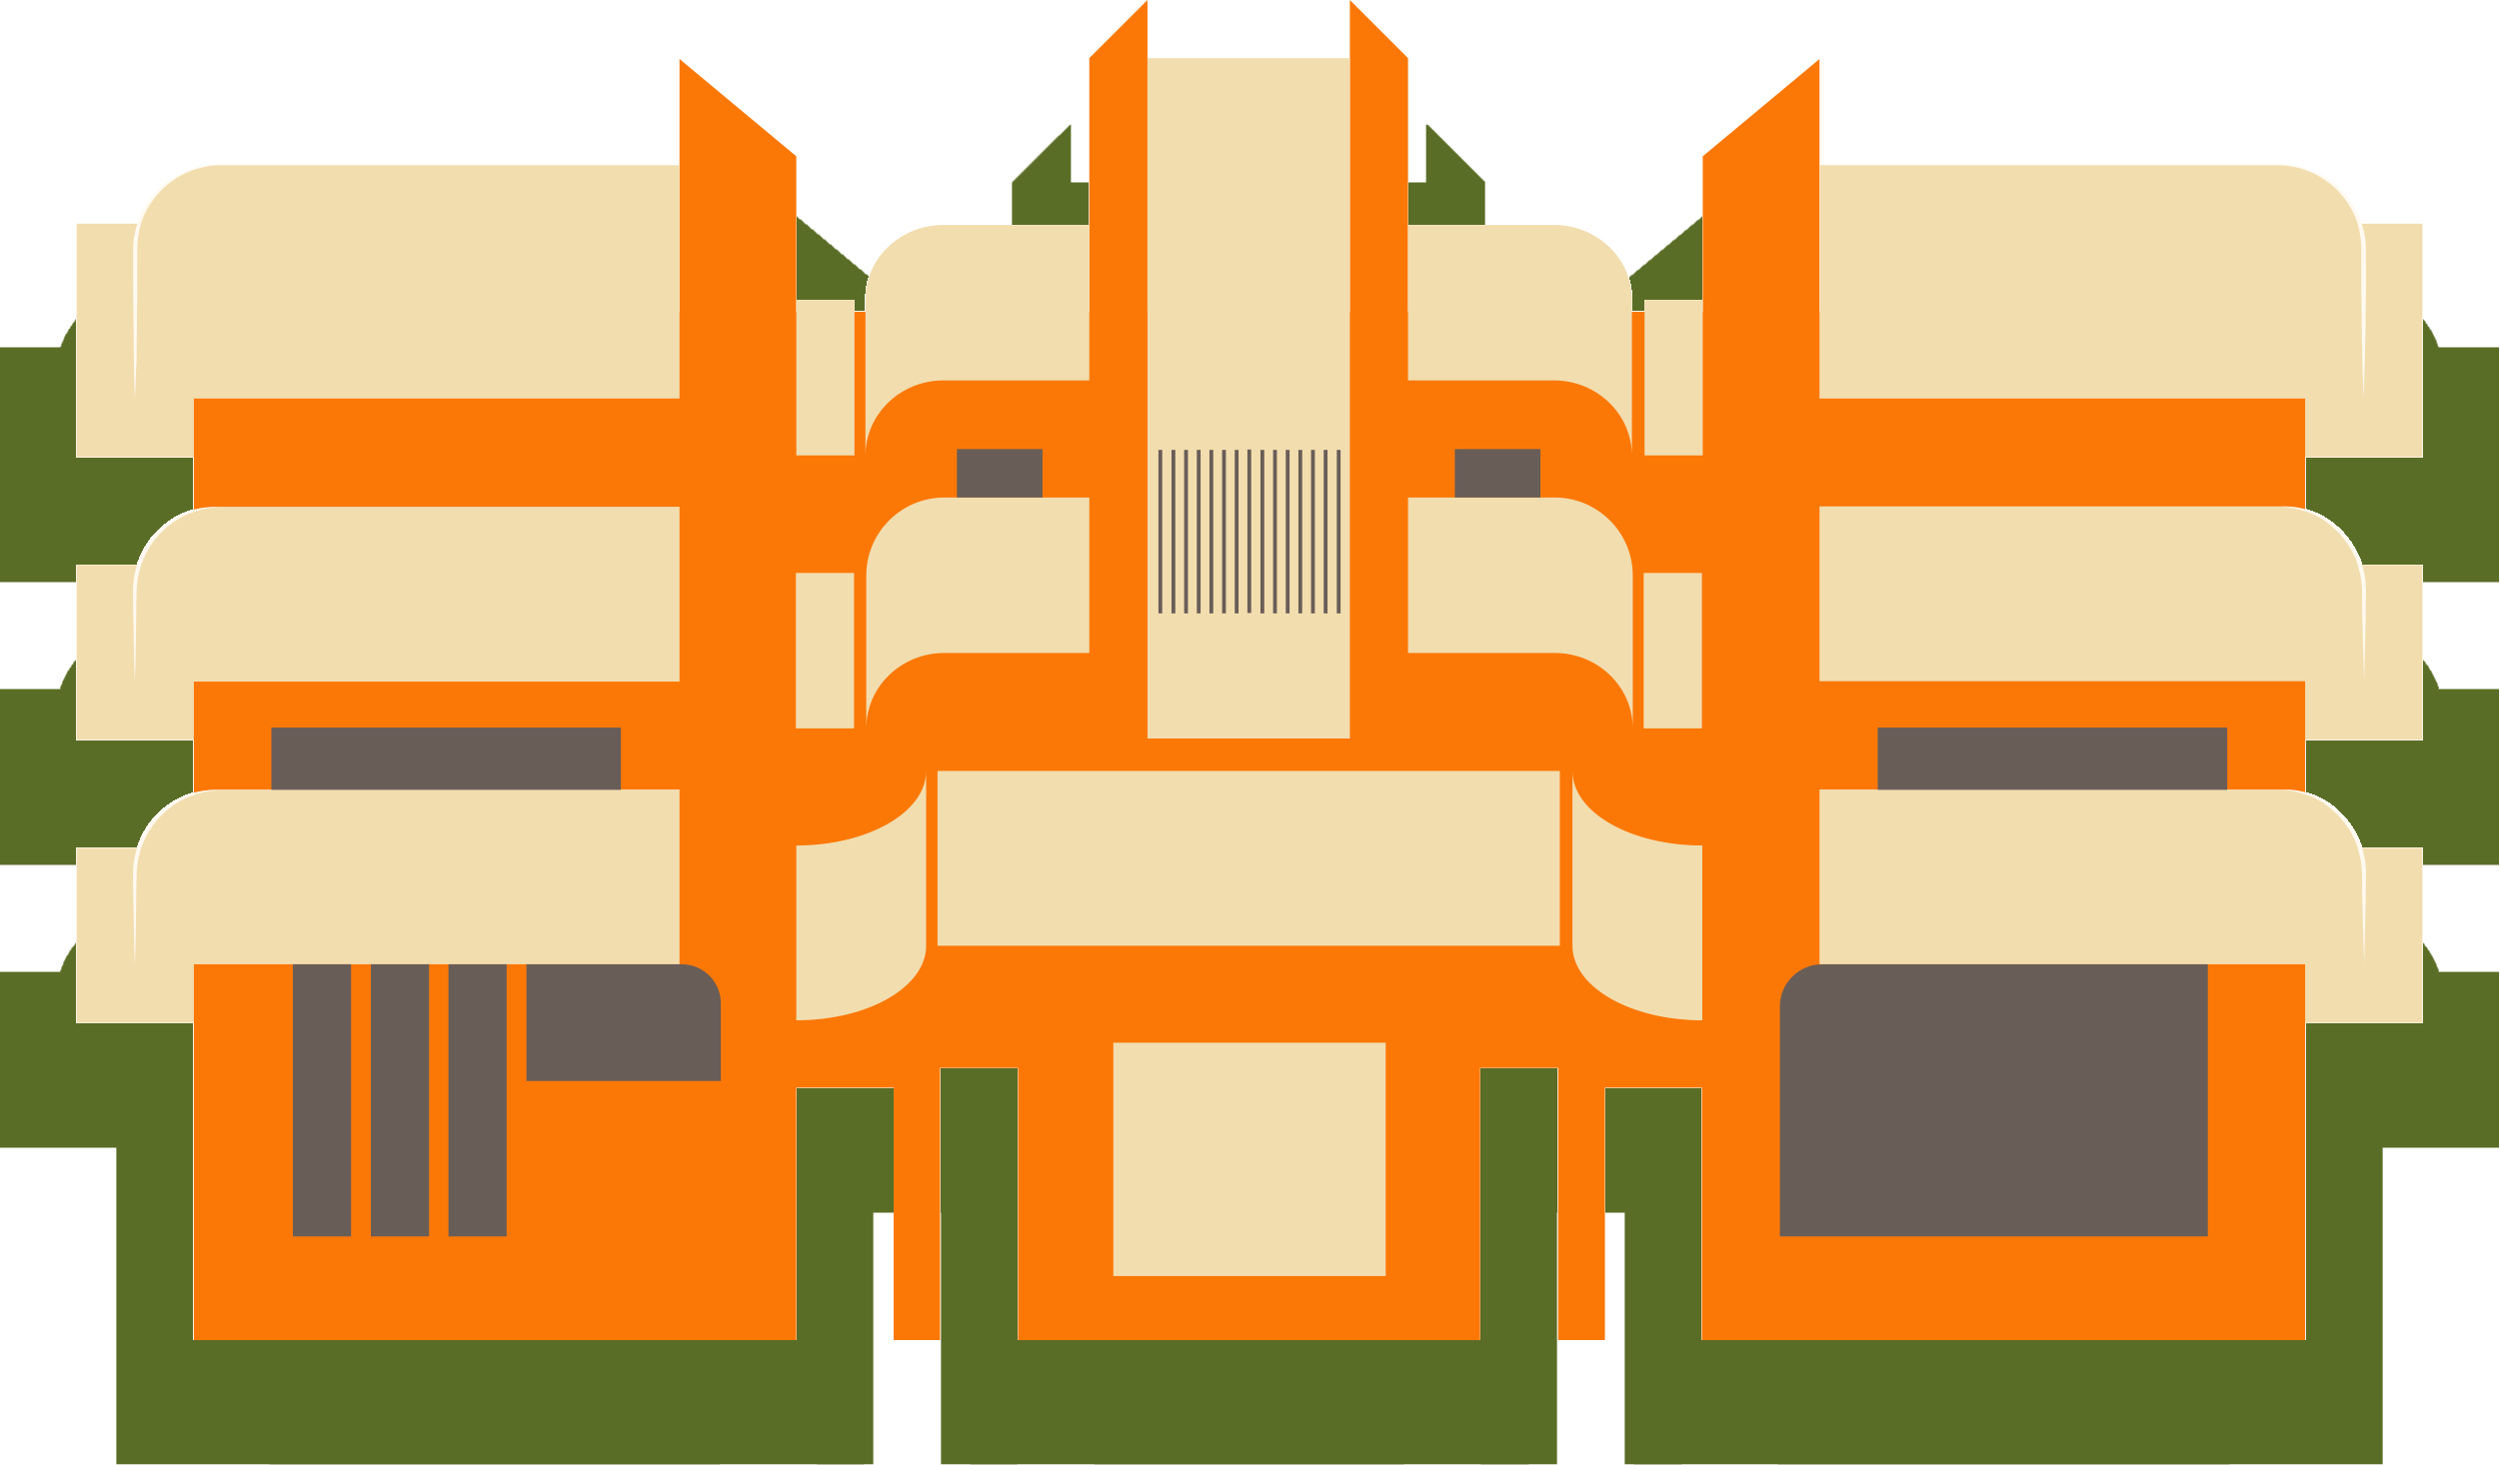
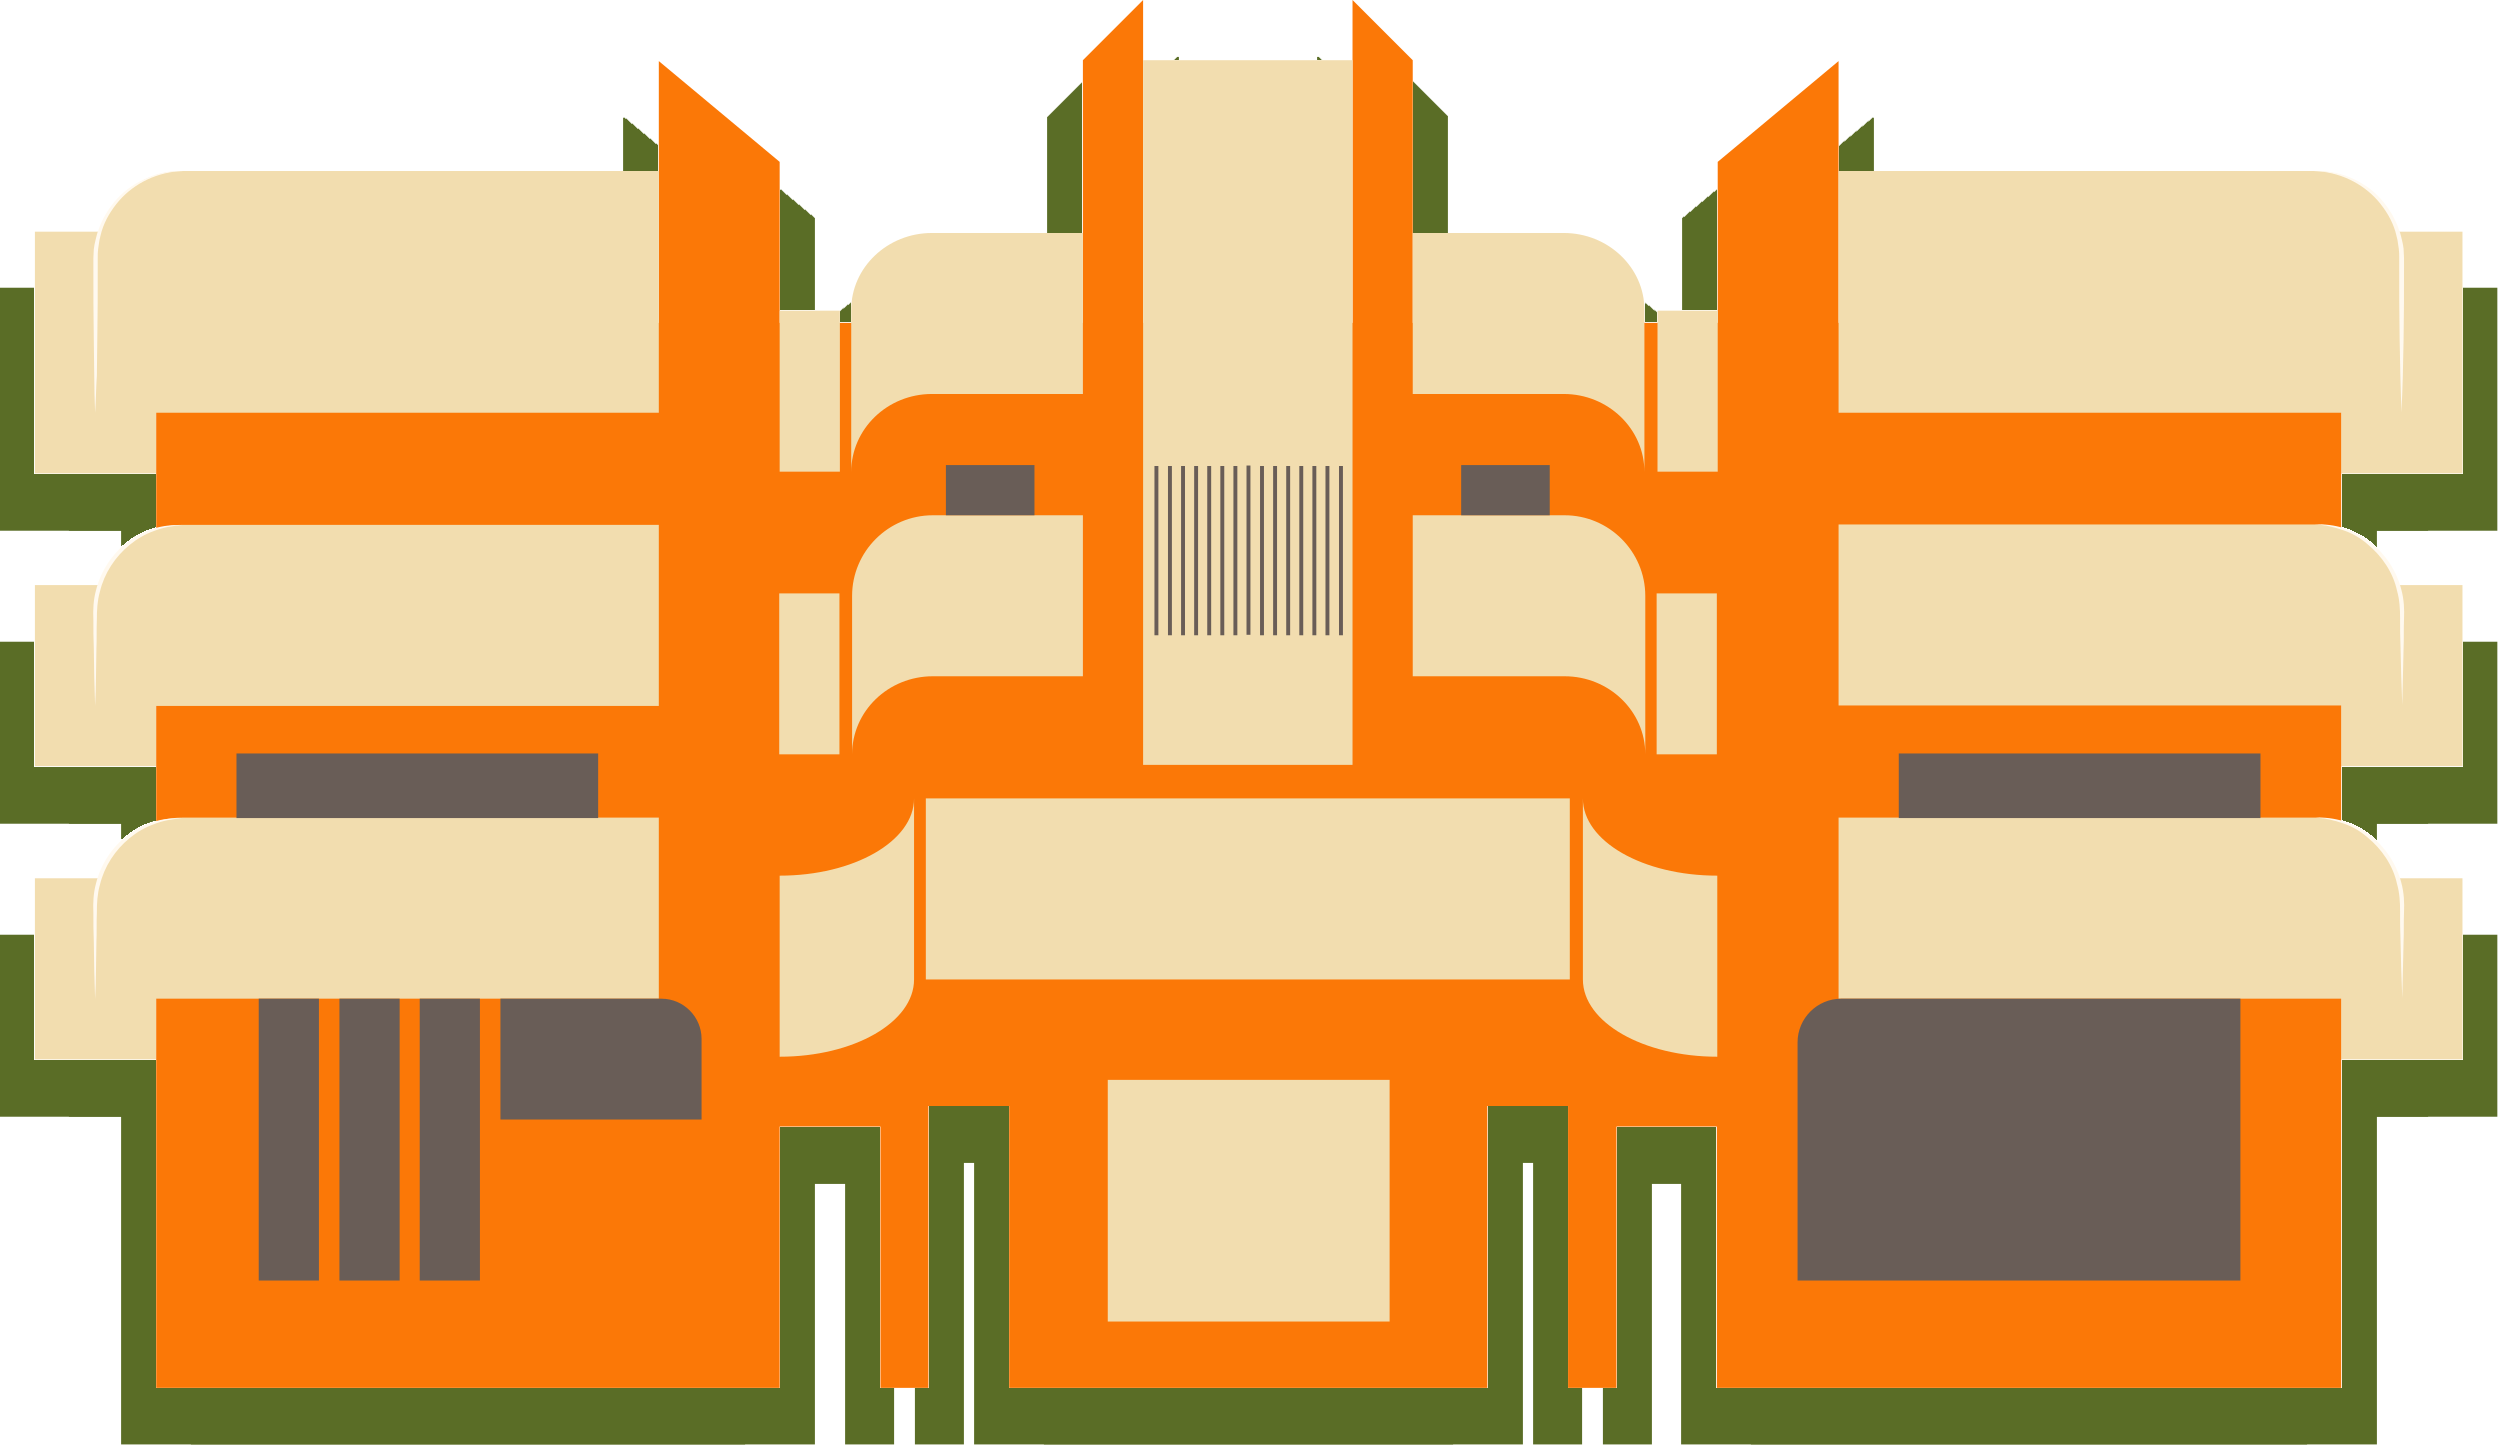
- <svg xmlns="http://www.w3.org/2000/svg" width="261" height="153" viewBox="0 0 261 153" fill="none">
-   <g filter="url(#filter0_dd_4752_5114)">
-     <path d="M8 23.37H20.241V47.752H8V23.37ZM8 77.284H20.241V59.019H8V77.284ZM8 106.86H20.241V88.595H8V106.86ZM253 23.37H240.759V47.752H253V23.37ZM253 59.019H240.759V77.284H253V59.019ZM253 88.595H240.759V106.86H253V88.595Z" fill="#F2DDAF" />
-     <path d="M240.76 32.568V140H177.748V113.637H167.621V140H162.733V111.569H154.587V140H106.327V111.569H98.181V140H93.337V113.637H83.165V140H20.242V32.568H70.968V6.162L83.165 16.328V32.568H113.768V6.074L119.845 0V32.568H140.981V0L147.057 6.074V32.568H177.837V16.328L190.034 6.162V32.568H240.76Z" fill="#FB7807" />
-     <path d="M162.954 98.805H97.917V80.54H162.91V98.805H162.954ZM83.166 88.33V106.595C90.652 106.595 96.728 103.118 96.728 98.805V88.33V80.54C96.728 84.853 90.652 88.33 83.166 88.33ZM164.231 80.54V88.33V98.805C164.231 103.118 170.307 106.595 177.793 106.595V88.33C170.263 88.33 164.231 84.853 164.231 80.54ZM144.724 108.928H116.279V133.31H144.724V108.928ZM90.387 31.248V47.62C90.387 43.263 94.042 39.742 98.534 39.742H113.769V23.502H98.534C94.042 23.502 90.387 26.979 90.387 31.248ZM162.293 23.502H147.058V39.742H162.293C166.785 39.742 170.44 43.263 170.44 47.62V31.248C170.44 26.979 166.785 23.502 162.293 23.502ZM98.622 51.977C94.13 51.977 90.475 55.63 90.475 60.119V76.095C90.475 71.738 94.13 68.217 98.622 68.217H113.769V51.977H98.622ZM162.381 51.977H147.058V68.217H162.381C166.873 68.217 170.528 71.738 170.528 76.095V60.119C170.528 55.63 166.873 51.977 162.381 51.977ZM89.243 31.336H83.166V47.576H89.243V31.336ZM177.837 31.336H171.761V47.576H177.837V31.336ZM89.198 59.855H83.122V76.095H89.198V59.855ZM177.749 59.855H171.672V76.095H177.749V59.855ZM119.846 6.073V77.151H140.981V6.073H119.846ZM14.078 71.21H70.969V52.945H22.885C18.041 52.945 14.078 56.906 14.078 61.748V71.21ZM14.078 100.742H70.969V82.477H22.885C18.041 82.477 14.078 86.438 14.078 91.279V100.742ZM238.074 17.252H190.034V41.634H246.925V26.054C246.881 21.213 242.962 17.252 238.074 17.252ZM238.074 52.901H190.034V71.166H246.925V61.703C246.881 56.862 242.962 52.901 238.074 52.901ZM238.074 82.477H190.034V100.742H246.925V91.279C246.881 86.438 242.962 82.477 238.074 82.477ZM14.078 41.634H70.969V17.252H22.885C18.041 17.252 14.078 21.213 14.078 26.054V41.634Z" fill="#F2DDAF" />
-     <path d="M108.88 46.916V51.977H99.942V46.916H108.88ZM28.344 76.007V82.521H64.847V76.007H28.344ZM30.589 100.742V129.173H36.666V100.742H30.589ZM38.736 100.742V129.173H44.812V100.742H38.736ZM46.838 100.742V129.173H52.914V100.742H46.838ZM71.232 100.742H54.984V112.933H75.283V104.791C75.283 102.59 73.478 100.742 71.232 100.742ZM196.11 76.007V82.521H232.613V76.007H196.11ZM151.945 46.916V51.977H160.883V46.916H151.945ZM230.588 100.742H190.297C187.876 100.742 185.894 102.722 185.894 105.143V129.173H230.588V100.742ZM130.677 64.036H130.28V46.96H130.677V64.036ZM125.393 47.004H124.996V64.08H125.393V47.004ZM136.005 47.004H135.608V64.08H136.005V47.004ZM138.647 47.004H138.25V64.08H138.647V47.004ZM121.386 47.004H120.989V64.08H121.386V47.004ZM140.012 47.004H139.615V64.08H140.012V47.004ZM133.363 47.004H132.966V64.08H133.363V47.004ZM128.035 47.004H127.638V64.08H128.035V47.004ZM122.751 47.004H122.354V64.08H122.751V47.004ZM126.714 47.004H126.317V64.08H126.714V47.004ZM124.072 47.004H123.675V64.08H124.072V47.004ZM132.042 47.004H131.645V64.08H132.042V47.004ZM129.356 47.004H128.959V64.08H129.356V47.004ZM137.326 47.004H136.929V64.08H137.326V47.004ZM134.684 47.004H134.287V64.08H134.684V47.004Z" fill="#695D57" />
-     <path d="M22.884 17.253C20.419 17.341 18.085 18.441 16.5 20.245C15.707 21.17 15.091 22.182 14.738 23.326C14.65 23.59 14.606 23.898 14.518 24.206C14.474 24.514 14.43 24.779 14.386 25.087C14.342 25.395 14.342 25.703 14.342 25.967V26.891C14.342 29.356 14.342 31.776 14.298 34.241L14.254 37.894C14.166 39.17 14.166 40.403 14.078 41.635C14.034 40.403 13.99 39.17 13.99 37.982L13.946 34.329C13.902 31.864 13.902 29.444 13.902 26.979V26.055C13.902 25.747 13.946 25.439 13.946 25.131C13.99 24.823 14.034 24.514 14.122 24.206C14.21 23.898 14.254 23.59 14.386 23.282C14.782 22.094 15.443 20.994 16.279 20.069C17.116 19.145 18.173 18.441 19.318 17.957C20.419 17.429 21.695 17.209 22.884 17.253ZM17.38 54.662C15.795 55.85 14.65 57.611 14.166 59.547C13.902 60.516 13.858 61.528 13.902 62.496C13.902 63.465 13.902 64.433 13.946 65.401L13.99 68.306C14.034 69.274 14.034 70.242 14.078 71.21C14.122 70.242 14.166 69.274 14.166 68.306L14.21 65.401C14.254 64.433 14.21 63.465 14.254 62.496C14.254 61.528 14.298 60.604 14.562 59.679C15.002 57.831 16.103 56.159 17.556 54.97C18.305 54.354 19.142 53.87 20.022 53.562C20.903 53.21 21.872 53.034 22.84 52.99C20.947 52.858 18.965 53.43 17.38 54.662ZM247.057 34.285C247.101 31.82 247.101 29.4 247.101 26.935V26.011C247.101 25.703 247.057 25.395 247.057 25.087C247.013 24.779 246.969 24.47 246.881 24.162C246.792 23.854 246.748 23.546 246.616 23.238C246.22 22.05 245.56 20.95 244.723 20.025C243.886 19.101 242.83 18.397 241.685 17.913C240.54 17.429 239.307 17.209 238.074 17.253C240.54 17.341 242.874 18.441 244.459 20.245C245.251 21.17 245.868 22.182 246.22 23.326C246.308 23.59 246.352 23.898 246.44 24.206C246.484 24.514 246.528 24.779 246.572 25.087C246.616 25.395 246.616 25.703 246.616 25.967V26.891C246.616 29.356 246.616 31.776 246.66 34.241C246.704 36.706 246.748 39.126 246.837 41.591C246.969 39.17 247.013 36.706 247.057 34.285ZM247.057 65.357C247.101 64.389 247.057 63.42 247.101 62.452C247.145 61.484 247.101 60.472 246.837 59.503C246.352 57.567 245.163 55.806 243.622 54.618C242.037 53.386 240.055 52.814 238.118 52.902C239.087 52.946 240.055 53.166 240.936 53.474C241.861 53.782 242.697 54.266 243.402 54.882C244.855 56.071 246 57.743 246.396 59.592C246.66 60.516 246.704 61.44 246.704 62.408C246.704 63.376 246.704 64.345 246.748 65.313C246.793 67.249 246.837 69.186 246.925 71.122C246.969 69.23 247.013 67.293 247.057 65.357ZM247.057 94.933C247.101 93.964 247.057 92.996 247.101 92.028C247.145 91.06 247.101 90.047 246.837 89.079C246.352 87.142 245.163 85.382 243.622 84.194C242.037 82.962 240.055 82.389 238.118 82.477C239.087 82.521 240.055 82.741 240.936 83.049C241.861 83.358 242.697 83.842 243.402 84.458C244.855 85.646 246 87.319 246.396 89.167C246.66 90.091 246.704 91.016 246.704 91.984C246.704 92.952 246.704 93.92 246.748 94.888C246.793 96.825 246.837 98.761 246.925 100.698C246.969 98.805 247.013 96.869 247.057 94.933ZM17.38 84.238C15.795 85.426 14.65 87.187 14.166 89.123C13.902 90.091 13.858 91.104 13.902 92.072C13.902 93.04 13.902 94.008 13.946 94.977L13.99 97.881C14.034 98.85 14.034 99.818 14.078 100.786C14.122 99.818 14.166 98.85 14.166 97.881L14.21 94.977C14.254 94.008 14.21 93.04 14.254 92.072C14.254 91.104 14.298 90.179 14.562 89.255C15.002 87.407 16.103 85.734 17.556 84.546C18.305 83.93 19.142 83.446 20.022 83.138C20.903 82.785 21.872 82.609 22.84 82.565C20.947 82.433 18.965 83.005 17.38 84.238Z" fill="#FFF9EF" />
+ <svg xmlns="http://www.w3.org/2000/svg" width="573" height="332" viewBox="0 0 573 332" fill="none">
+   <g filter="url(#filter0_dd_4599_34762)">
+     <path d="M8 53.1H35.8V108.5H8V53.1ZM8 175.6H35.8V134.1H8V175.6ZM8 242.8H35.8V201.3H8V242.8ZM564.4 53.1H536.6V108.5H564.4V53.1ZM564.4 134.1H536.6V175.6H564.4V134.1ZM564.4 201.3H536.6V242.8H564.4V201.3Z" fill="#F2DDAF" />
+     <path d="M536.6 74V318.1H393.5V258.2H370.5V318.1H359.4V253.5H340.9V318.1H231.3V253.5H212.8V318.1H201.8V258.2H178.7V318.1H35.8V74H151V14L178.7 37.1V74H248.2V13.8L262 0V74H310V0L323.8 13.8V74H393.7V37.1L421.4 14V74H536.6Z" fill="#FB7807" />
+     <path d="M359.9 224.5H212.2V183H359.8V224.5H359.9ZM178.7 200.7V242.2C195.7 242.2 209.5 234.3 209.5 224.5V200.7V183C209.5 192.8 195.7 200.7 178.7 200.7ZM362.8 183V200.7V224.5C362.8 234.3 376.6 242.2 393.6 242.2V200.7C376.5 200.7 362.8 192.8 362.8 183ZM318.5 247.5H253.9V302.9H318.5V247.5ZM195.1 71V108.2C195.1 98.3 203.4 90.3 213.6 90.3H248.2V53.4H213.6C203.4 53.4 195.1 61.3 195.1 71ZM358.4 53.4H323.8V90.3H358.4C368.6 90.3 376.9 98.3 376.9 108.2V71C376.9 61.3 368.6 53.4 358.4 53.4ZM213.8 118.1C203.6 118.1 195.3 126.4 195.3 136.6V172.9C195.3 163 203.6 155 213.8 155H248.2V118.1H213.8ZM358.6 118.1H323.8V155H358.6C368.8 155 377.1 163 377.1 172.9V136.6C377.1 126.4 368.8 118.1 358.6 118.1ZM192.5 71.2H178.7V108.1H192.5V71.2ZM393.7 71.2H379.9V108.1H393.7V71.2ZM192.4 136H178.6V172.9H192.4V136ZM393.5 136H379.7V172.9H393.5V136ZM262 13.8V175.3H310V13.8H262ZM21.8 161.8H151V120.3H41.8C30.8 120.3 21.8 129.3 21.8 140.3V161.8ZM21.8 228.9H151V187.4H41.8C30.8 187.4 21.8 196.4 21.8 207.4V228.9ZM530.5 39.2H421.4V94.6H550.6V59.2C550.5 48.2 541.6 39.2 530.5 39.2ZM530.5 120.2H421.4V161.7H550.6V140.2C550.5 129.2 541.6 120.2 530.5 120.2ZM530.5 187.4H421.4V228.9H550.6V207.4C550.5 196.4 541.6 187.4 530.5 187.4ZM21.8 94.6H151V39.2H41.8C30.8 39.2 21.8 48.2 21.8 59.2V94.6Z" fill="#F2DDAF" />
+     <path d="M237.1 106.6V118.1H216.8V106.6H237.1ZM54.2 172.7V187.5H137.1V172.7H54.2ZM59.3 228.9V293.5H73.1V228.9H59.3ZM77.8 228.9V293.5H91.6V228.9H77.8ZM96.2 228.9V293.5H110V228.9H96.2ZM151.6 228.9H114.7V256.6H160.8V238.1C160.8 233.1 156.7 228.9 151.6 228.9ZM435.2 172.7V187.5H518.1V172.7H435.2ZM334.9 106.6V118.1H355.2V106.6H334.9ZM513.5 228.9H422C416.5 228.9 412 233.4 412 238.9V293.5H513.5V228.9ZM286.6 145.5H285.7V106.7H286.6V145.5ZM274.6 106.8H273.7V145.6H274.6V106.8ZM298.7 106.8H297.8V145.6H298.7V106.8ZM304.7 106.8H303.8V145.6H304.7V106.8ZM265.5 106.8H264.6V145.6H265.5V106.8ZM307.8 106.8H306.9V145.6H307.8V106.8ZM292.7 106.8H291.8V145.6H292.7V106.8ZM280.6 106.8H279.7V145.6H280.6V106.8ZM268.6 106.8H267.7V145.6H268.6V106.8ZM277.6 106.8H276.7V145.6H277.6V106.8ZM271.6 106.8H270.7V145.6H271.6V106.8ZM289.7 106.8H288.8V145.6H289.7V106.8ZM283.6 106.8H282.7V145.6H283.6V106.8ZM301.7 106.8H300.8V145.6H301.7V106.8ZM295.7 106.8H294.8V145.6H295.7V106.8Z" fill="#695D57" />
+     <path d="M41.8 39.2C36.2 39.4 30.9 41.9 27.3 46C25.5 48.1 24.1 50.4 23.3 53C23.1 53.6 23 54.3 22.8 55C22.7 55.7 22.6 56.3 22.5 57C22.4 57.7 22.4 58.4 22.4 59V61.1C22.4 66.7 22.4 72.2 22.3 77.8L22.2 86.1C22 89 22 91.8 21.8 94.6C21.7 91.8 21.6 89 21.6 86.3L21.5 78C21.4 72.4 21.4 66.9 21.4 61.3V59.2C21.4 58.5 21.5 57.8 21.5 57.1C21.6 56.4 21.7 55.7 21.9 55C22.1 54.3 22.2 53.6 22.5 52.9C23.4 50.2 24.9 47.7 26.8 45.6C28.7 43.5 31.1 41.9 33.7 40.8C36.2 39.6 39.1 39.1 41.8 39.2ZM29.3 124.2C25.7 126.9 23.1 130.9 22 135.3C21.4 137.5 21.3 139.8 21.4 142C21.4 144.2 21.4 146.4 21.5 148.6L21.6 155.2C21.7 157.4 21.7 159.6 21.8 161.8C21.9 159.6 22 157.4 22 155.2L22.1 148.6C22.2 146.4 22.1 144.2 22.2 142C22.2 139.8 22.3 137.7 22.9 135.6C23.9 131.4 26.4 127.6 29.7 124.9C31.4 123.5 33.3 122.4 35.3 121.7C37.3 120.9 39.5 120.5 41.7 120.4C37.4 120.1 32.9 121.4 29.3 124.2ZM550.9 77.9C551 72.3 551 66.8 551 61.2V59.1C551 58.4 550.9 57.7 550.9 57C550.8 56.3 550.7 55.6 550.5 54.9C550.3 54.2 550.2 53.5 549.9 52.8C549 50.1 547.5 47.6 545.6 45.5C543.7 43.4 541.3 41.8 538.7 40.7C536.1 39.6 533.3 39.1 530.5 39.2C536.1 39.4 541.4 41.9 545 46C546.8 48.1 548.2 50.4 549 53C549.2 53.6 549.3 54.3 549.5 55C549.6 55.7 549.7 56.3 549.8 57C549.9 57.7 549.9 58.4 549.9 59V61.1C549.9 66.7 549.9 72.2 550 77.8C550.1 83.4 550.2 88.9 550.4 94.5C550.7 89 550.8 83.4 550.9 77.9ZM550.9 148.5C551 146.3 550.9 144.1 551 141.9C551.1 139.7 551 137.4 550.4 135.2C549.3 130.8 546.6 126.8 543.1 124.1C539.5 121.3 535 120 530.6 120.2C532.8 120.3 535 120.8 537 121.5C539.1 122.2 541 123.3 542.6 124.7C545.9 127.4 548.5 131.2 549.4 135.4C550 137.5 550.1 139.6 550.1 141.8C550.1 144 550.1 146.2 550.2 148.4C550.3 152.8 550.4 157.2 550.6 161.6C550.7 157.3 550.8 152.9 550.9 148.5ZM550.9 215.7C551 213.5 550.9 211.3 551 209.1C551.1 206.9 551 204.6 550.4 202.4C549.3 198 546.6 194 543.1 191.3C539.5 188.5 535 187.2 530.6 187.4C532.8 187.5 535 188 537 188.7C539.1 189.4 541 190.5 542.6 191.9C545.9 194.6 548.5 198.4 549.4 202.6C550 204.7 550.1 206.8 550.1 209C550.1 211.2 550.1 213.4 550.2 215.6C550.3 220 550.4 224.4 550.6 228.8C550.7 224.5 550.8 220.1 550.9 215.7ZM29.3 191.4C25.7 194.1 23.1 198.1 22 202.5C21.4 204.7 21.3 207 21.4 209.2C21.4 211.4 21.4 213.6 21.5 215.8L21.6 222.4C21.7 224.6 21.7 226.8 21.8 229C21.9 226.8 22 224.6 22 222.4L22.1 215.8C22.2 213.6 22.1 211.4 22.2 209.2C22.2 207 22.3 204.9 22.9 202.8C23.9 198.6 26.4 194.8 29.7 192.1C31.4 190.7 33.3 189.6 35.3 188.9C37.3 188.1 39.5 187.7 41.7 187.6C37.4 187.3 32.9 188.6 29.3 191.4Z" fill="#FFF9EF" />
  </g>
  <defs>
-     <filter id="filter0_dd_4752_5114" x="0" y="0" width="261" height="153" filterUnits="userSpaceOnUse" color-interpolation-filters="sRGB">
+     <filter id="filter0_dd_4599_34762" x="0" y="0" width="572.4" height="331.1" filterUnits="userSpaceOnUse" color-interpolation-filters="sRGB">
      <feFlood flood-opacity="0" result="BackgroundImageFix" />
      <feColorMatrix in="SourceAlpha" type="matrix" values="0 0 0 0 0 0 0 0 0 0 0 0 0 0 0 0 0 0 127 0" result="hardAlpha" />
      <feOffset dx="8" dy="13" />
      <feComposite in2="hardAlpha" operator="out" />
      <feColorMatrix type="matrix" values="0 0 0 0 0.353 0 0 0 0 0.427 0 0 0 0 0.149 0 0 0 1 0" />
-       <feBlend mode="normal" in2="BackgroundImageFix" result="effect1_dropShadow_4752_5114" />
+       <feBlend mode="normal" in2="BackgroundImageFix" result="effect1_dropShadow_4599_34762" />
      <feColorMatrix in="SourceAlpha" type="matrix" values="0 0 0 0 0 0 0 0 0 0 0 0 0 0 0 0 0 0 127 0" result="hardAlpha" />
      <feOffset dx="-8" dy="13" />
      <feComposite in2="hardAlpha" operator="out" />
      <feColorMatrix type="matrix" values="0 0 0 0 0.353 0 0 0 0 0.427 0 0 0 0 0.149 0 0 0 1 0" />
-       <feBlend mode="normal" in2="effect1_dropShadow_4752_5114" result="effect2_dropShadow_4752_5114" />
-       <feBlend mode="normal" in="SourceGraphic" in2="effect2_dropShadow_4752_5114" result="shape" />
+       <feBlend mode="normal" in2="effect1_dropShadow_4599_34762" result="effect2_dropShadow_4599_34762" />
+       <feBlend mode="normal" in="SourceGraphic" in2="effect2_dropShadow_4599_34762" result="shape" />
    </filter>
  </defs>
</svg>
